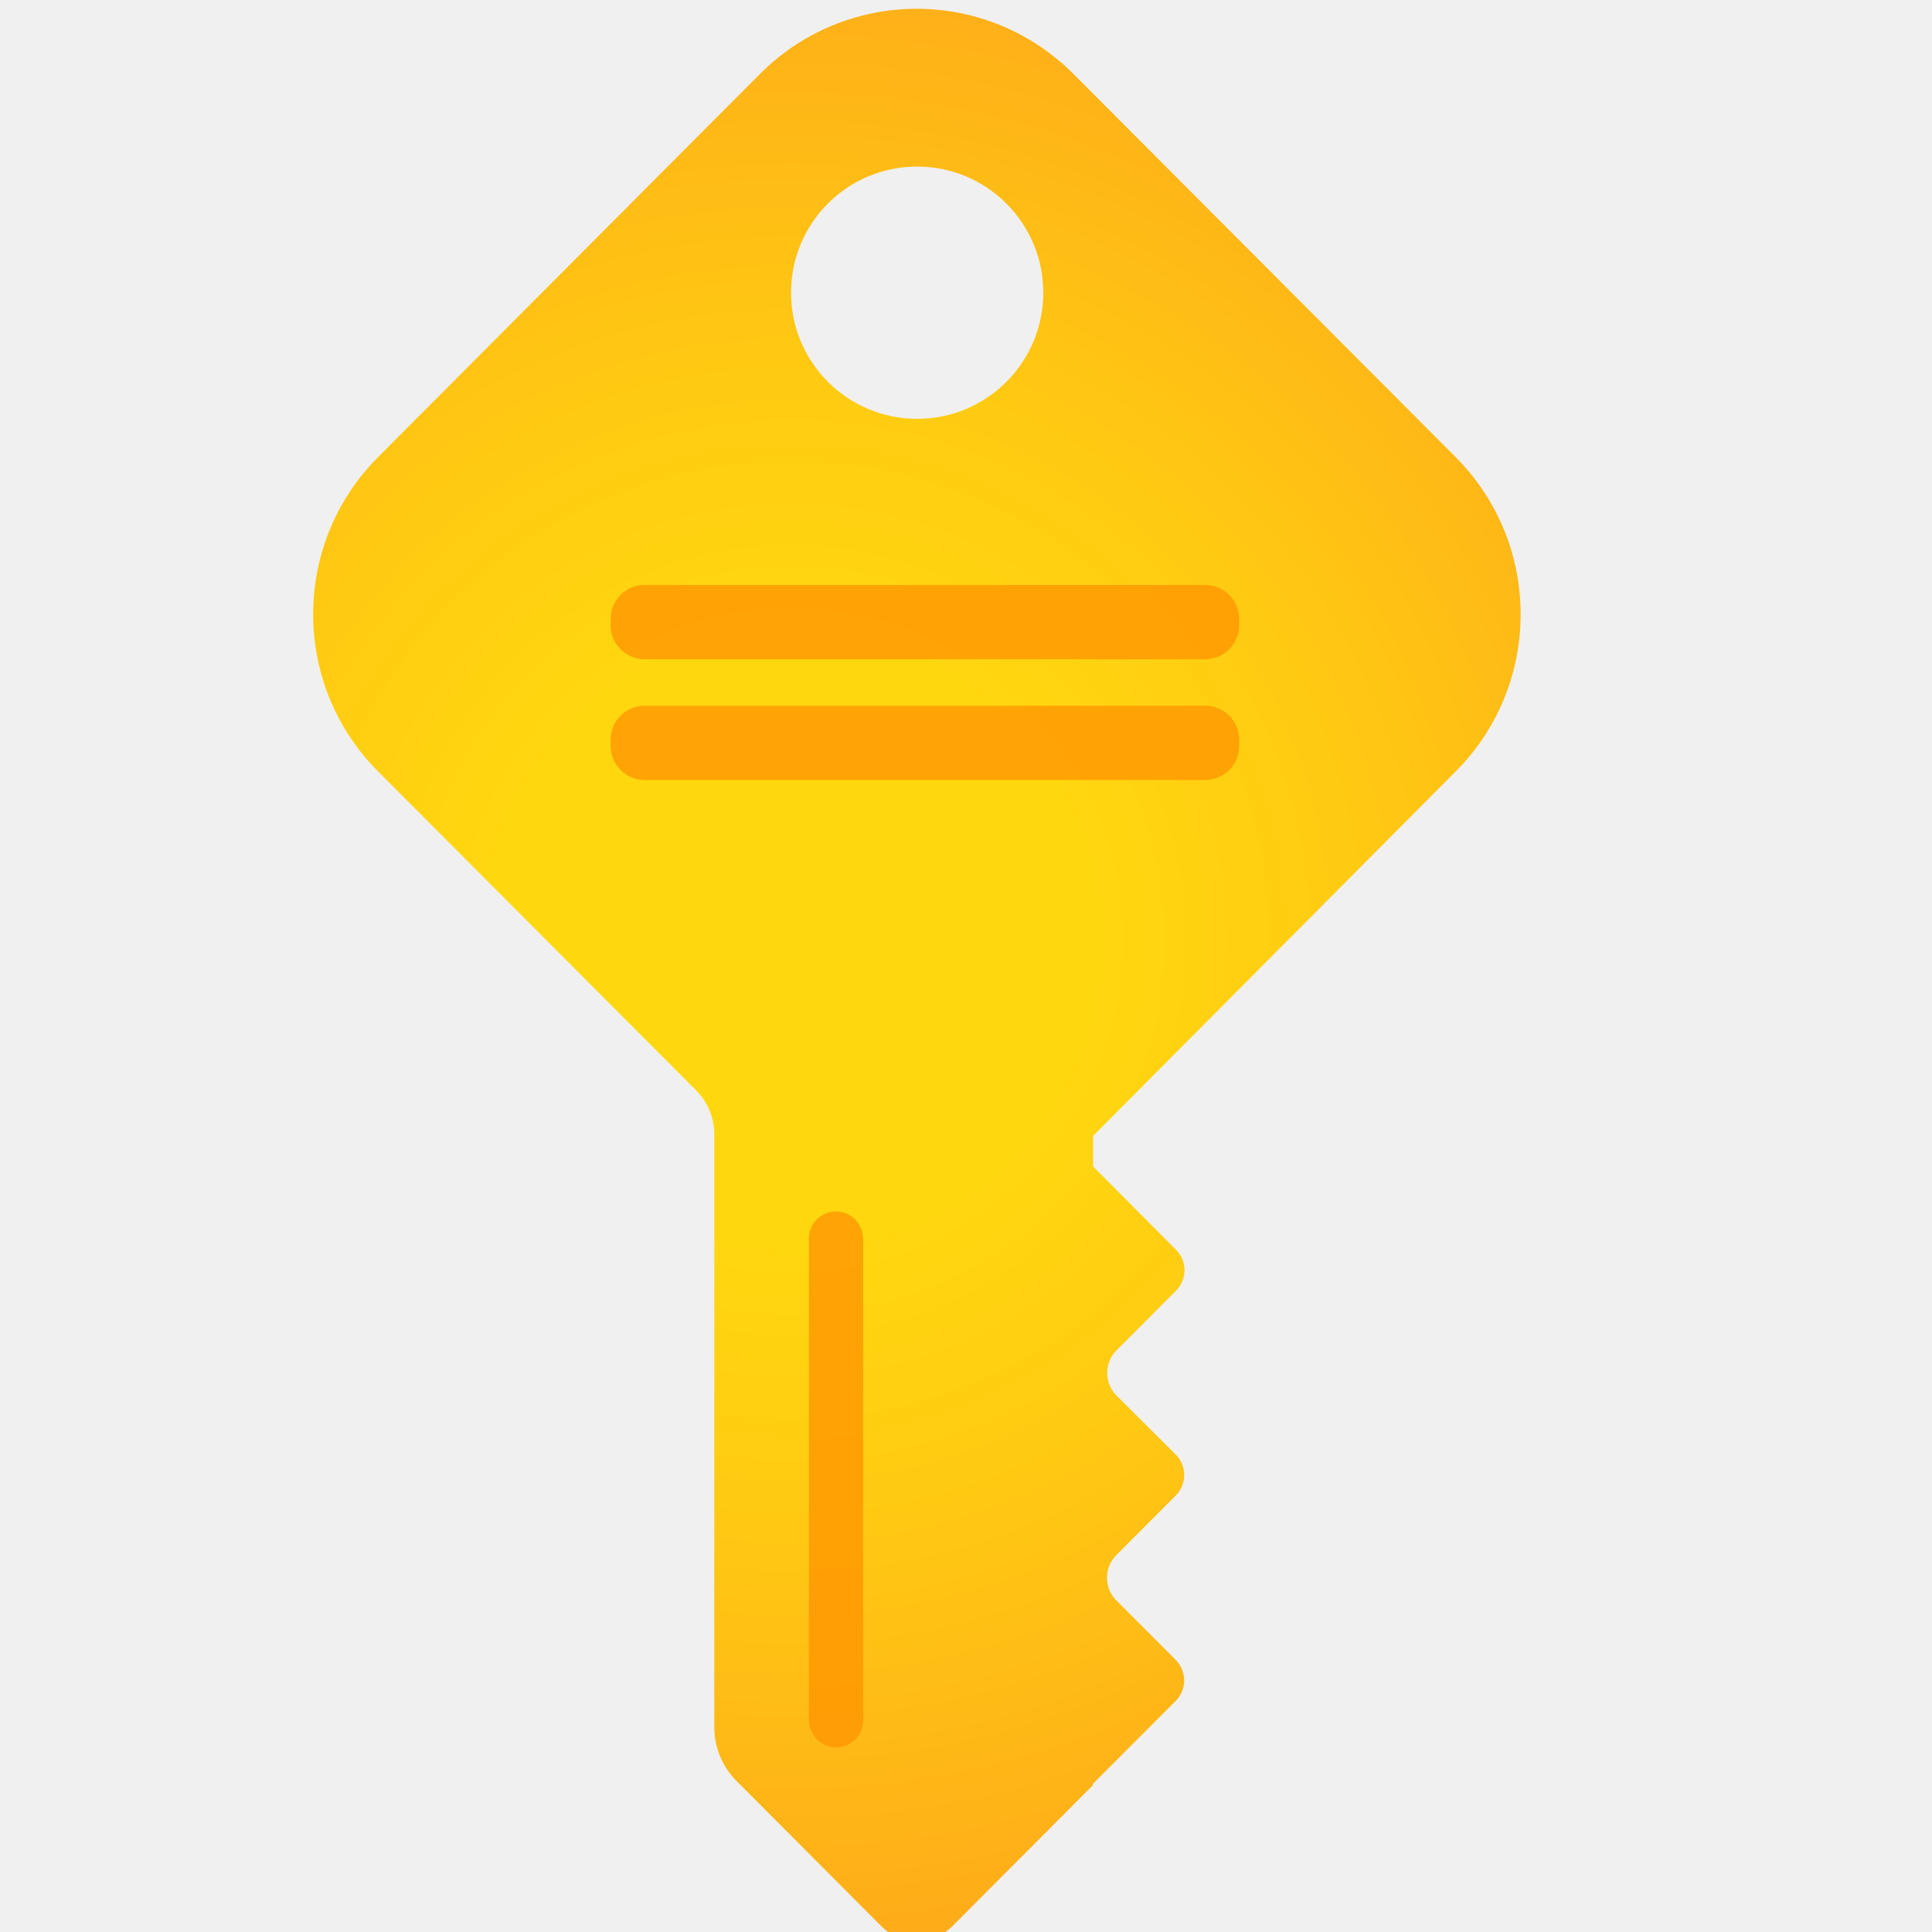
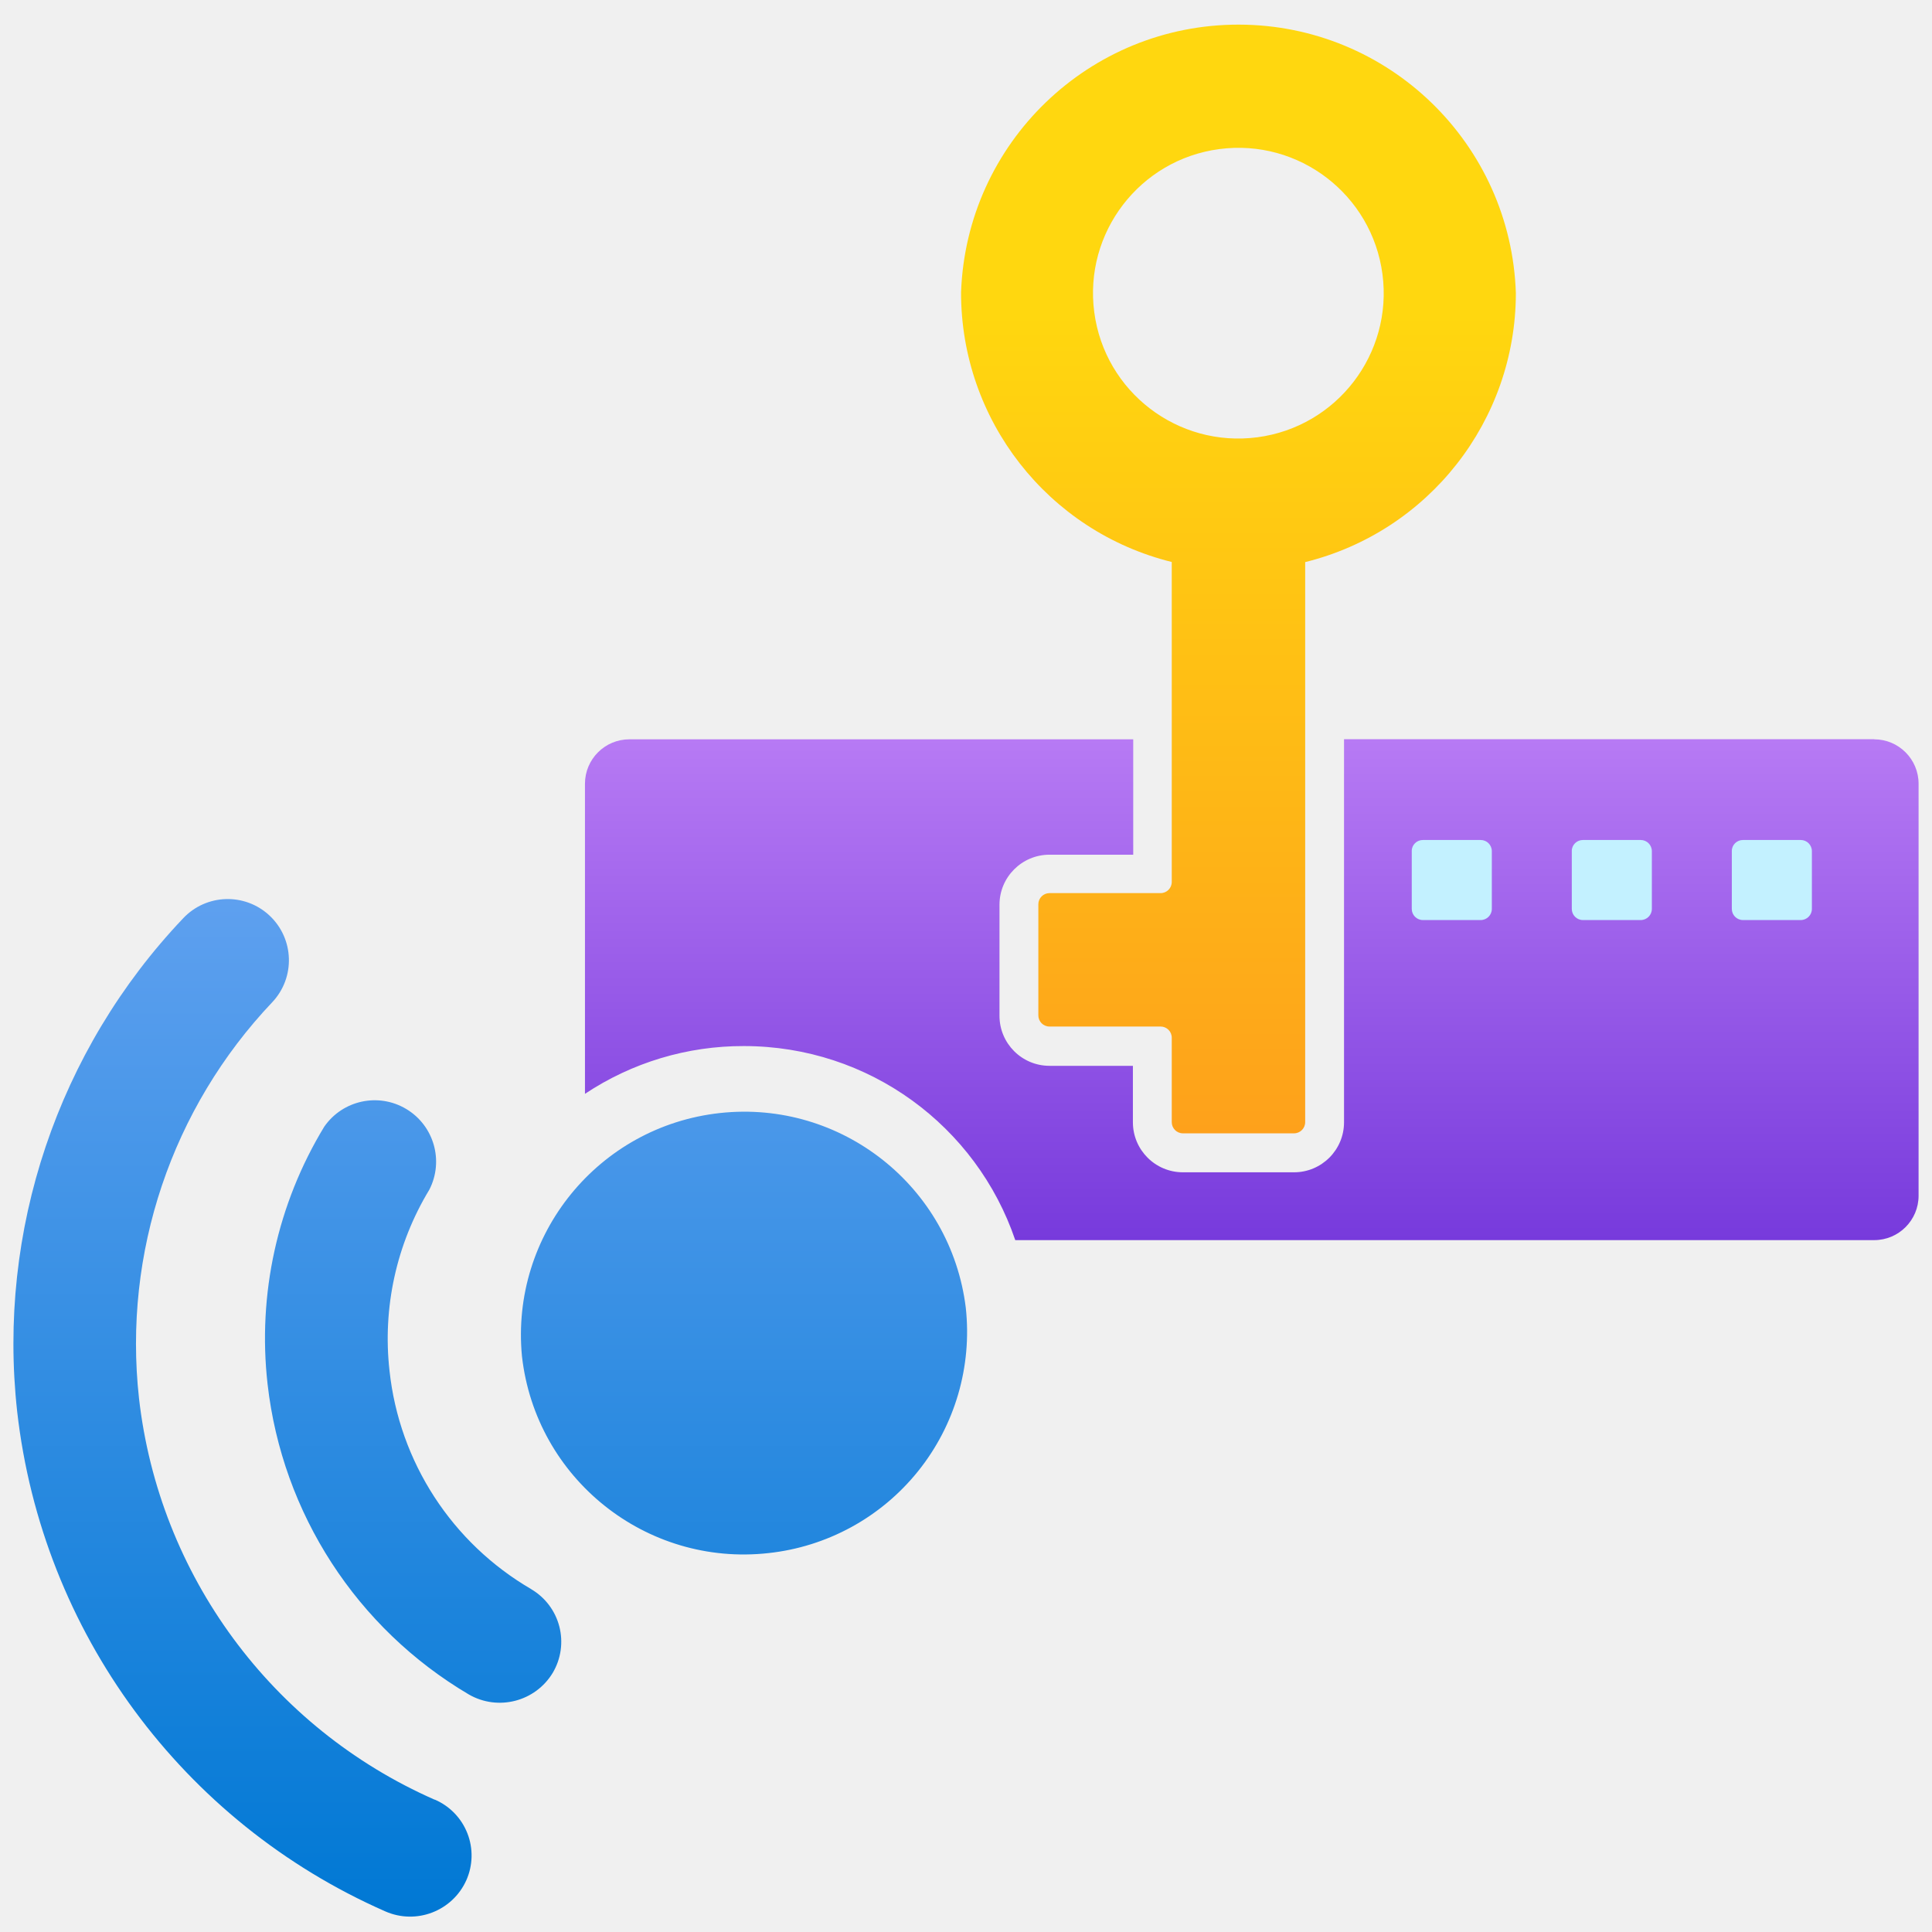
<svg xmlns="http://www.w3.org/2000/svg" viewBox="0 0 18 18" class="msportalfx-svg-placeholder" role="presentation" focusable="false">
  <g>
    <defs>
-       <radialGradient id="53496014-ae0a-4256-b67b-10bdedf45bd0" cx="-36.631" cy="17.122" r="11.178" gradientTransform="matrix(.942 0 0 .944 41.878 -7.403)" gradientUnits="userSpaceOnUse">
-         <stop offset=".266" stop-color="#ffd70f" />
-         <stop offset=".487" stop-color="#ffcb12" />
-         <stop offset=".884" stop-color="#feac19" />
-         <stop offset="1" stop-color="#fea11b" />
-       </radialGradient>
+       <linearGradient id="c9901ca1-2853-4768-9954-a560b538bdf8" x1="11.663" y1="6.887" x2="11.663" y2="11.553" gradientUnits="userSpaceOnUse">
+         <stop offset="0" stop-color="#b77af4" />
+         <stop offset="1" stop-color="#773adc" />
+       </linearGradient>
+       <linearGradient id="3c7d91b5-b6cd-43cd-9fe9-878091353062" x1="308.539" y1="235.177" x2="308.539" y2="245.591" gradientTransform="matrix(1 0 0 -1 -297 245.734)" gradientUnits="userSpaceOnUse">
+         <stop offset="0" stop-color="#fea11b" />
+         <stop offset=".734" stop-color="#ffd70f" />
+       </linearGradient>
+       <linearGradient id="cab0eb4a-039a-4494-91b2-f22b35043701" x1="-559.432" y1="848.877" x2="-559.432" y2="858.357" gradientTransform="matrix(1 0 0 -1 564 866.734)" gradientUnits="userSpaceOnUse">
+         <stop offset="0" stop-color="#0078d4" />
+         <stop offset="1" stop-color="#5ea0ef" />
+       </linearGradient>
    </defs>
-     <path fill="url(#53496014-ae0a-4256-b67b-10bdedf45bd0)" d="M13.563 7.187a2.074 2.074 0 0 0 0-2.927L10 .688a2.06 2.06 0 0 0-2.919 0L3.522 4.259a2.075 2.075 0 0 0 0 2.928l2.963 2.971a.581.581 0 0 1 .17.411v5.523a.708.708 0 0 0 .206.5l1.35 1.354a.468.468 0 0 0 .662 0l1.309-1.313v-.013l.772-.773a.271.271 0 0 0 0-.382l-.556-.557a.3.3 0 0 1 0-.417l.556-.557a.271.271 0 0 0 0-.382L10.4 13a.3.3 0 0 1 0-.417l.557-.558a.27.27 0 0 0 0-.381l-.773-.776v-.285zM8.542 1.552A1.175 1.175 0 1 1 7.37 2.727a1.174 1.174 0 0 1 1.172-1.175z" />
-     <path fill="#ff9300" d="M7.616 16.21a.252.252 0 0 0 .426-.192v-4.469a.268.268 0 0 0-.116-.222.253.253 0 0 0-.39.222v4.469a.268.268 0 0 0 .08.192zM6.006 5.45h5.223a.316.316 0 0 1 .316.316v.059a.317.317 0 0 1-.317.317H6.005a.316.316 0 0 1-.316-.316v-.06a.317.317 0 0 1 .317-.317zm0 1.125h5.223a.316.316 0 0 1 .316.316v.06a.316.316 0 0 1-.316.316H6.006a.317.317 0 0 1-.317-.317v-.058a.317.317 0 0 1 .317-.317z" opacity=".75" />
+     <path d="M17.461 6.887h-4.939v3.569a.466.466 0 0 1-.466.466h-1.035a.466.466 0 0 1-.466-.466V9.93h-.777a.466.466 0 0 1-.466-.466V8.429c0-.257.209-.466.466-.466h.78V6.888H5.864a.414.414 0 0 0-.414.414v2.889a2.657 2.657 0 0 1 1.481-.445c1.166 0 2.167.746 2.528 1.808h8.002a.414.414 0 0 0 .414-.414V7.302a.414.414 0 0 0-.414-.414Z" fill="url(#c9901ca1-2853-4768-9954-a560b538bdf8)" />
+     <path d="M16.239 7.826h.538c.057 0 .104.046.104.104v.538a.104.104 0 0 1-.104.104h-.538a.104.104 0 0 1-.104-.104v-.54c0-.057.047-.102.104-.102Zm-1.491 0h.538c.057 0 .104.046.104.104v.538a.104.104 0 0 1-.104.104h-.538a.104.104 0 0 1-.104-.104v-.54c0-.057.047-.102.104-.102Zm-1.491 0h.538c.057 0 .104.046.104.104v.538a.104.104 0 0 1-.104.104h-.538a.104.104 0 0 1-.104-.104v-.54c0-.057.047-.102.104-.102Z" fill="#c3f1ff" />
+     <path d="M14.123 2.732a2.586 2.586 0 0 0-5.169-.009 2.584 2.584 0 0 0 1.963 2.513v2.981a.104.104 0 0 1-.104.104H9.778a.104.104 0 0 0-.104.104V9.46c0 .057.046.104.104.104h1.035c.057 0 .104.046.104.104v.787c0 .057.046.104.104.104h1.035a.104.104 0 0 0 .104-.104V5.237a2.584 2.584 0 0 0 1.963-2.504Zm-2.408 1.342a1.354 1.354 0 1 1-.355-2.685 1.354 1.354 0 0 1 .355 2.685Z" fill="url(#3c7d91b5-b6cd-43cd-9fe9-878091353062)" />
+     <path d="M8.998 12.184a2.08 2.08 0 0 0-4.135.452 2.08 2.08 0 0 0 2.295 1.834 2.073 2.073 0 0 0 1.84-2.286Zm-4.949 4.583a4.66 4.66 0 0 1-2.754-3.74 4.622 4.622 0 0 1 1.242-3.69.57.57 0 0 0-.831-.781A5.753 5.753 0 0 0 .16 13.151a5.8 5.8 0 0 0 3.43 4.657.574.574 0 0 0 .755-.291.567.567 0 0 0-.293-.75h-.001Zm.901-1.961a2.686 2.686 0 0 1-1.321-2.035A2.678 2.678 0 0 1 4 11.084a.572.572 0 0 0-.979-.587 3.795 3.795 0 0 0-.528 2.399 3.863 3.863 0 0 0 1.875 2.891.577.577 0 0 0 .782-.202.568.568 0 0 0-.201-.779Z" fill="url(#cab0eb4a-039a-4494-91b2-f22b35043701)" />
  </g>
  <style>.msportalfx-svg-c01{fill:#fff}.msportalfx-svg-c02{fill:#e5e5e5}.msportalfx-svg-c03{fill:#a0a1a2}.msportalfx-svg-c04{fill:#7a7a7a}.msportalfx-svg-c05{fill:#3e3e3e}.msportalfx-svg-c06{fill:#1e1e1e}.msportalfx-svg-c07{fill:#0f0f0f}.msportalfx-svg-c08{fill:#ba141a}.msportalfx-svg-c09{fill:#dd5900}.msportalfx-svg-c10{fill:#ff8c00}.msportalfx-svg-c11{fill:#fcd116}.msportalfx-svg-c12{fill:#fee087}.msportalfx-svg-c13{fill:#b8d432}.msportalfx-svg-c14,.msportalfx-svg-c32{fill:#57a300}.msportalfx-svg-c15{fill:#59b4d9}.msportalfx-svg-c16{fill:#3999c6}.msportalfx-svg-c17{fill:#804998}.msportalfx-svg-c18{fill:#ec008c}.msportalfx-svg-c19{fill:#0072c6}.msportalfx-svg-c20{fill:#68217a}.msportalfx-svg-c21{fill:#00188f}.msportalfx-svg-c22{fill:#e81123}.fxs-mode-light .msportalfx-svg-c22{fill:#a4262c}.msportalfx-svg-c23{fill:#cae3f3}.msportalfx-svg-c24{fill:#59aed3}.msportalfx-svg-c25{fill:#4c3b12}.msportalfx-svg-c26{fill:#be9555}.msportalfx-svg-c27{fill:#4f4d52}.msportalfx-svg-c28{fill:#ef6f59}.msportalfx-svg-c29{fill:#f7cb64}.msportalfx-svg-c30{fill:#fdd8db}.msportalfx-svg-c31{fill:#f6ffec}.msportalfx-svg-c33{fill:#8a2da5}.msportalfx-svg-c34{fill:#e00b1c}.msportalfx-svg-c35{fill:#015cda}.msportalfx-svg-c36{fill:#5db300}.msportalfx-svg-c97{fill:#ffb900}.msportalfx-svg-c98{fill:#00a4ef}.msportalfx-svg-c99{fill:#f25022}.msportalfx-inverted-theme .msportalfx-svg-c05,.fxs-theme-dark .msportalfx-svg-c05{fill:#777}.msportalfx-inverted-theme .msportalfx-svg-c07,.fxs-theme-dark .msportalfx-svg-c07{fill:#f2f2f2}.msportalfx-svg-palette-white{fill:#fff}.msportalfx-svg-palette-blue{fill:#015cda}.msportalfx-svg-palette-black{fill:#1e1e1e}.msportalfx-svg-palette-green{fill:#57a300}.msportalfx-svg-palette-gray{fill:#a0a1a2}.msportalfx-svg-palette-inherit{fill:inherit}.msportalfx-svg-badge{position:absolute;left:0;bottom:0;min-height:10px;min-width:10px}.fxc-menu-icon&gt;.msportalfx-svg-badge{left:-2px;bottom:-2px;min-height:8px;min-width:8px}.msportalfx-svg-disabled{filter:grayscale(100%)}.msportalfx-svg-loading-square{animation:ProgressFlagAnimation 1.45s infinite ease-in-out;transform-origin:50%}.msportalfx-svg-loading-square:nth-child(1){animation-delay:0s}.msportalfx-svg-loading-square:nth-child(2){animation-delay:.2s}.msportalfx-svg-loading-square:nth-child(3){animation-delay:.4s}@keyframes ProgressFlagAnimation{0%{transform:scale(1);opacity:.3}36.1%{transform:scale(1.06);opacity:1}50%{transform:scale(1.06);opacity:1}86.1%{transform:scale(1);opacity:.3}}.msportalfx-svg-flip-horizontal&gt;svg,svg.msportalfx-svg-flip-horizontal{transform:scaleX(-1)}.msportalfx-svg-fabric-rotate360{animation:ImageRotation 1.3s cubic-bezier(.53,.21,.29,.67) infinite}@keyframes ImageRotation{0%{transform:rotate(-45deg)}100%{transform:rotate(315deg)}}.fxs-svg-number .msportalfx-font-bold{font-size:10px;fill:#0065ad}.fxs-svg-number .fxs-svg-circle{stroke-width:0%;fill:#0078d4}.fxs-svg-number .fxs-svg-text{fill:#fff;font-size:10px}.fxs-svg-number.msportalfx-svg-disabled{filter:grayscale(0%)}.fxs-svg-number.msportalfx-svg-disabled .fxs-svg-circle{fill:#fff;stroke-width:1px;stroke:#949494}.fxs-svg-number.msportalfx-svg-disabled .fxs-svg-text{fill:#949494}.fxs-theme-dark .fxs-svg-number .fxs-svg-text{fill:#0f0f0f}.fxs-theme-dark .fxs-svg-number .fxs-svg-circle{stroke-width:0%;fill:#0078d4}.fxs-theme-dark .fxs-svg-number.msportalfx-svg-disabled .fxs-svg-circle{fill:#0f0f0f;stroke-width:1px;stroke:#949494}.fxs-theme-dark .fxs-svg-number.msportalfx-svg-disabled .fxs-svg-text{fill:#949494}</style>
</svg>
